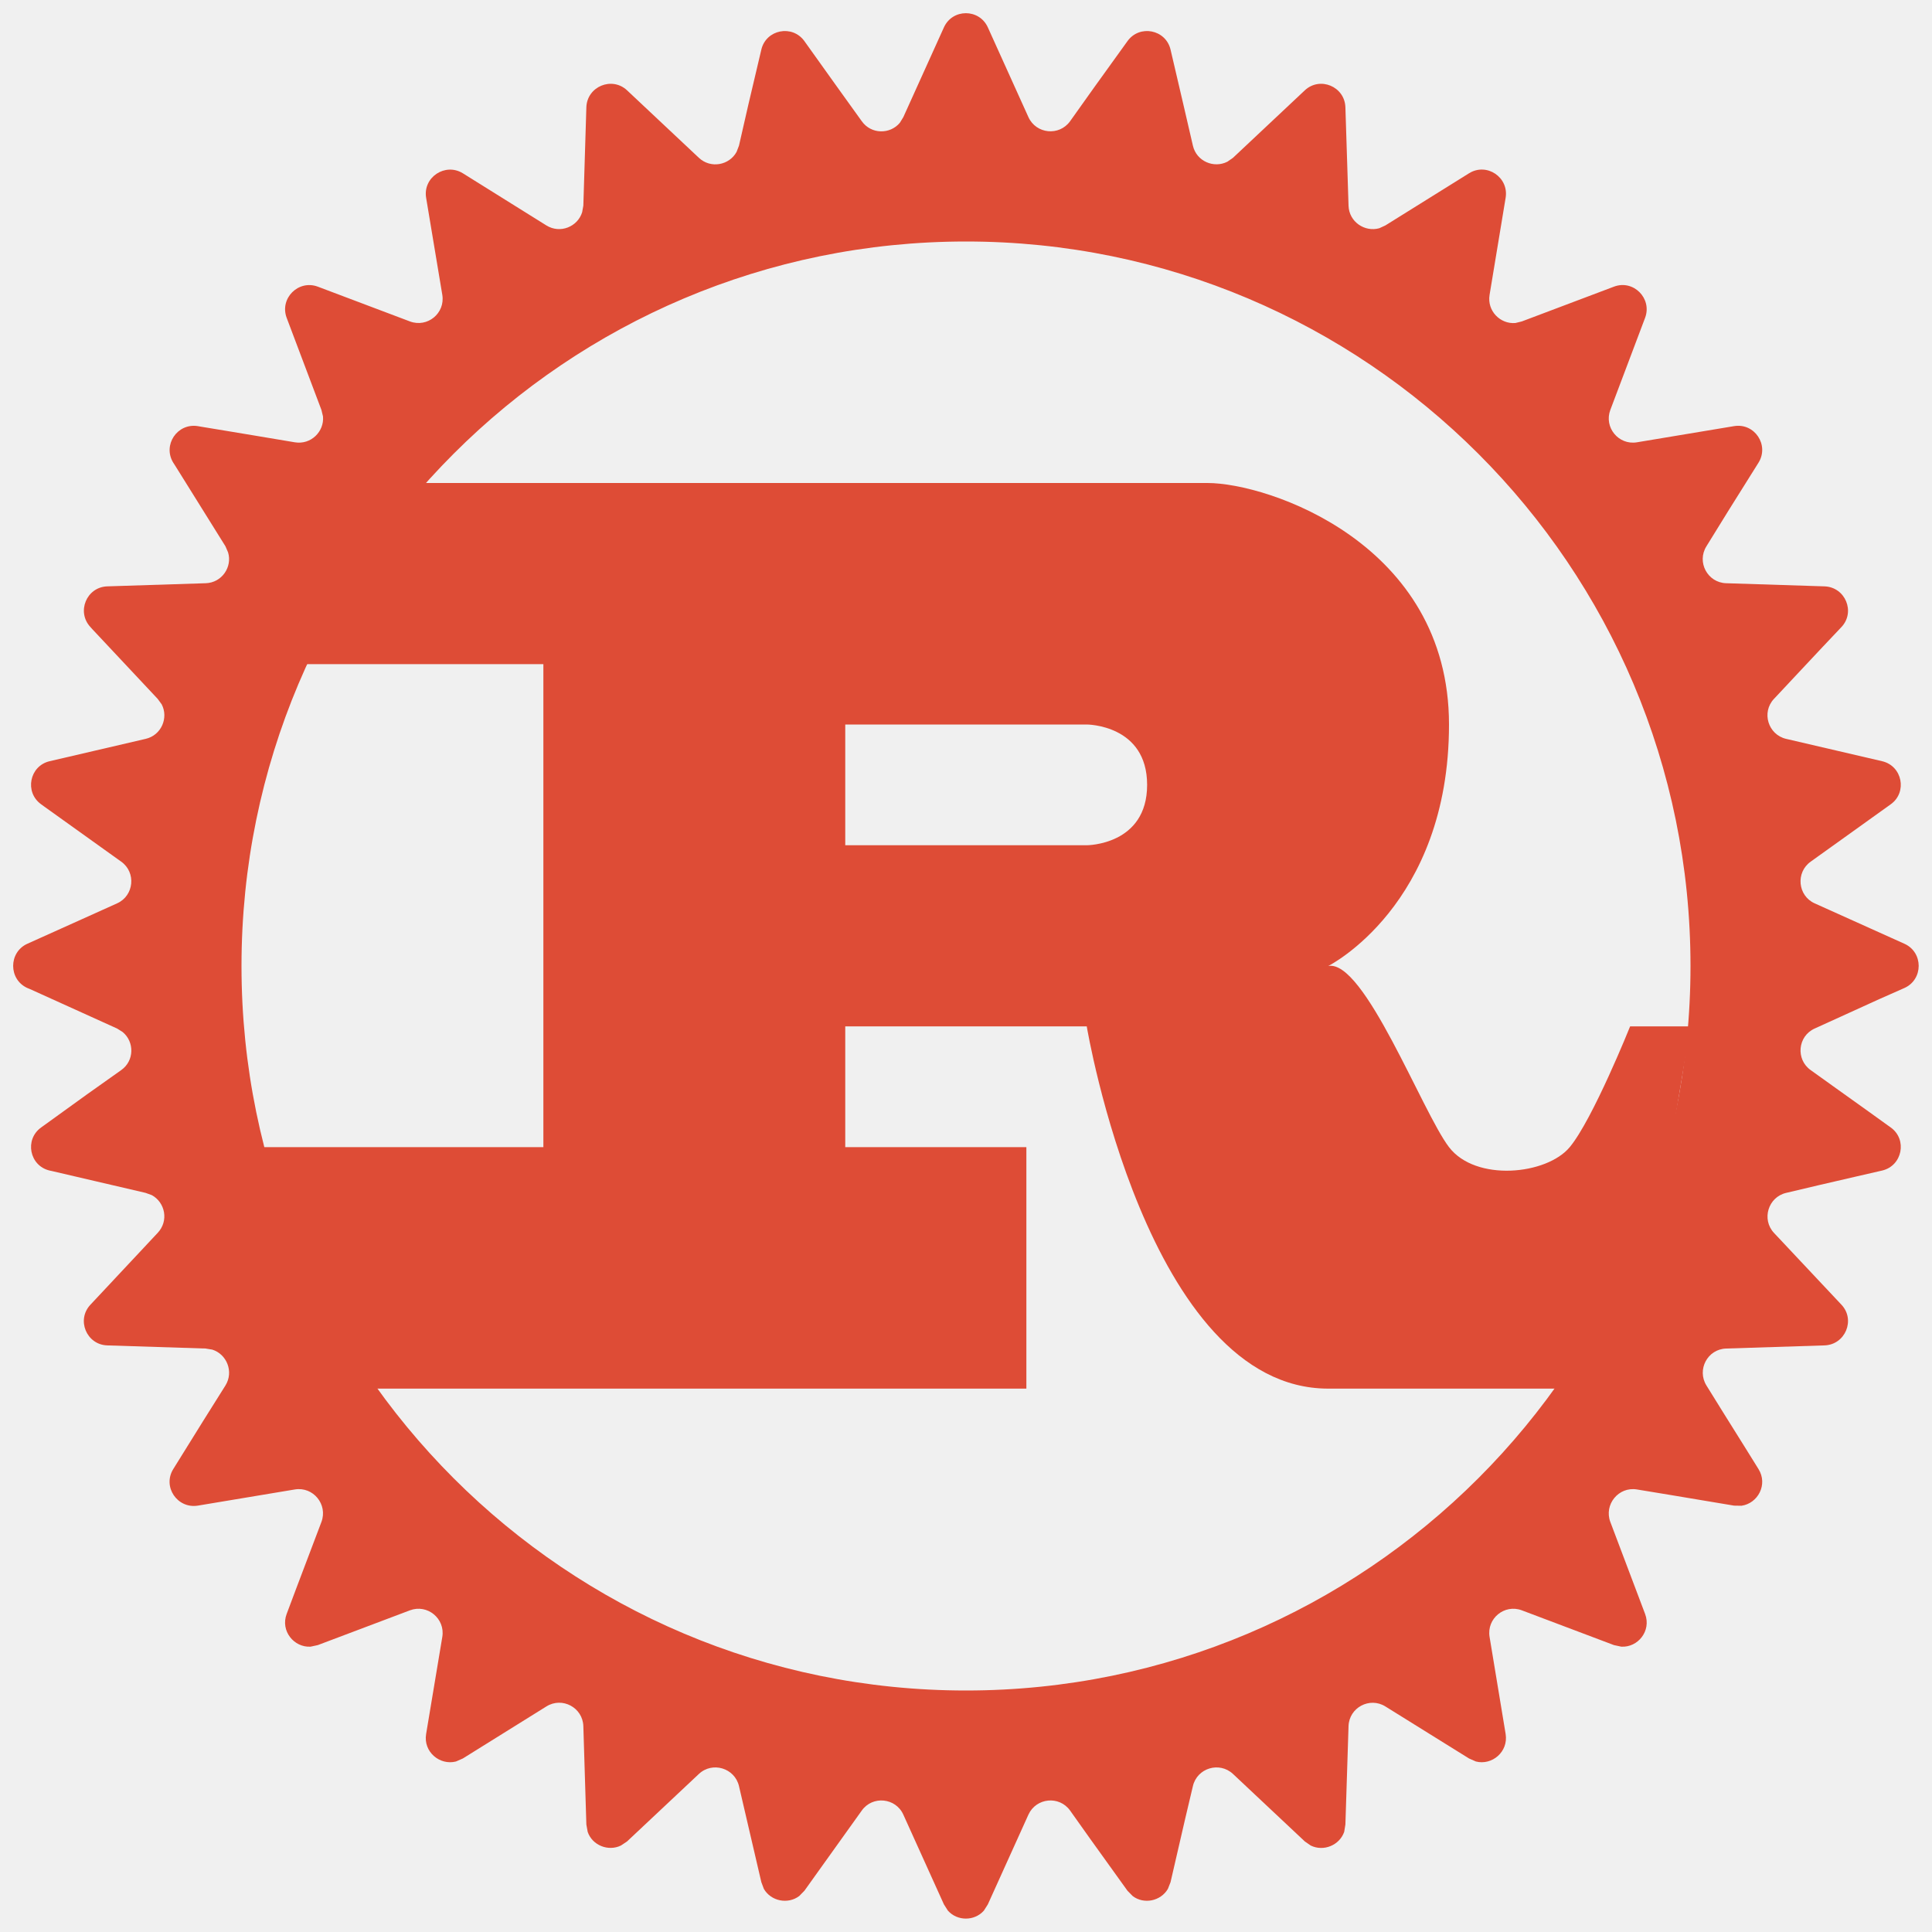
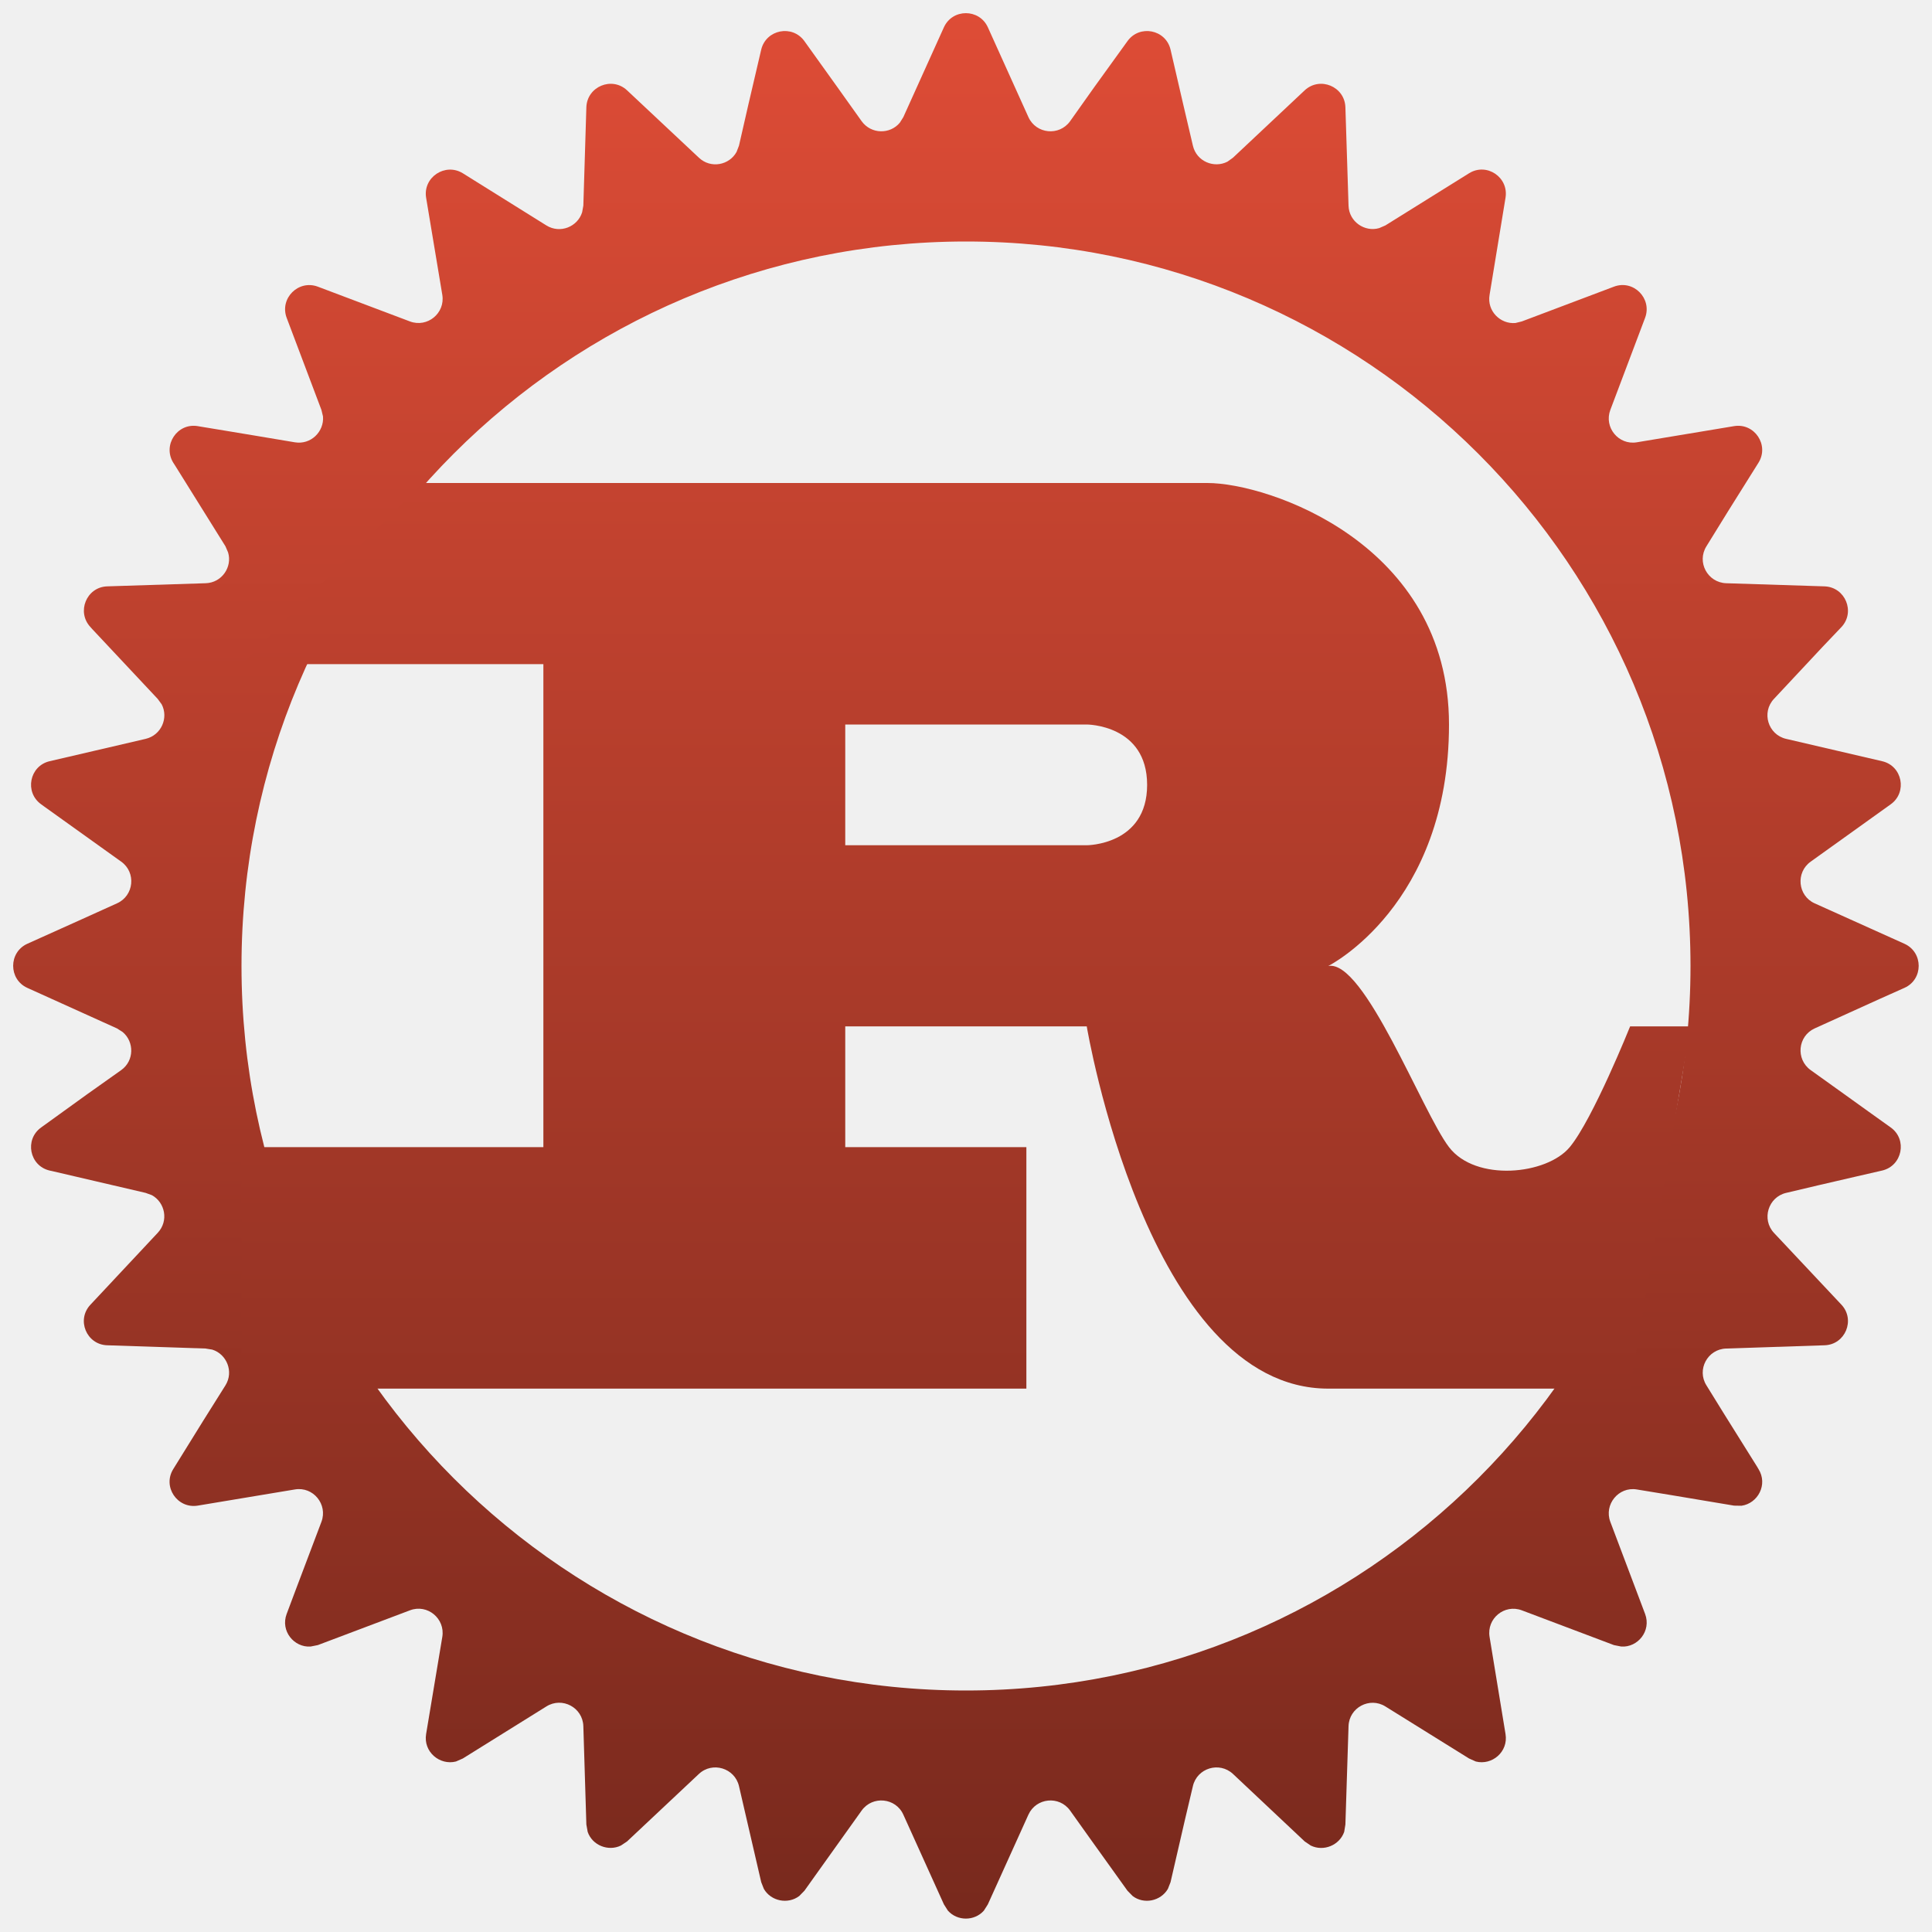
<svg xmlns="http://www.w3.org/2000/svg" width="16" height="16" viewBox="0 0 16 16" fill="none">
  <g clip-path="url(#clip0_7_175)">
-     <path d="M7.817 0.227C7.888 0.07 8.11 0.07 8.181 0.227L8.517 0.97C8.581 1.11 8.772 1.129 8.862 1.004L9.062 0.723L9.337 0.341C9.437 0.201 9.655 0.244 9.694 0.411L9.801 0.869L9.879 1.206C9.909 1.337 10.054 1.396 10.165 1.339L10.211 1.307L10.806 0.748C10.931 0.631 11.136 0.716 11.142 0.888L11.168 1.703C11.172 1.838 11.303 1.924 11.423 1.89L11.473 1.867L12.166 1.435C12.312 1.344 12.497 1.468 12.469 1.638L12.336 2.442C12.314 2.575 12.425 2.686 12.55 2.675L12.603 2.662L13.366 2.374C13.527 2.313 13.684 2.471 13.624 2.632L13.336 3.395C13.282 3.539 13.404 3.688 13.556 3.663L14.361 3.529C14.531 3.501 14.654 3.686 14.563 3.832L14.313 4.231L14.132 4.524C14.05 4.655 14.141 4.825 14.295 4.83L15.11 4.856C15.282 4.862 15.368 5.068 15.25 5.193L15.094 5.358L14.691 5.788C14.586 5.9 14.643 6.084 14.792 6.119L15.587 6.304C15.754 6.343 15.798 6.561 15.658 6.661L14.995 7.136C14.87 7.225 14.888 7.418 15.028 7.481L15.772 7.816C15.929 7.887 15.929 8.111 15.772 8.182L15.564 8.274L15.028 8.518C14.888 8.581 14.87 8.773 14.995 8.862L15.224 9.026L15.473 9.204L15.637 9.322L15.658 9.337C15.798 9.437 15.754 9.655 15.587 9.694L15.365 9.745L15.067 9.814L14.792 9.879C14.643 9.914 14.587 10.098 14.691 10.21L15.25 10.805C15.368 10.93 15.282 11.136 15.11 11.142L14.295 11.168C14.141 11.173 14.051 11.343 14.132 11.474L14.281 11.714L14.443 11.973L14.55 12.145L14.563 12.166C14.643 12.294 14.558 12.451 14.422 12.47L14.361 12.469L13.835 12.381L13.556 12.335C13.404 12.31 13.282 12.46 13.336 12.604L13.624 13.366C13.677 13.507 13.564 13.645 13.427 13.637L13.366 13.624L12.603 13.336C12.459 13.282 12.311 13.404 12.336 13.556L12.469 14.36C12.493 14.509 12.355 14.622 12.223 14.588L12.166 14.563L11.473 14.132C11.343 14.051 11.173 14.141 11.168 14.295L11.142 15.11L11.132 15.171C11.093 15.282 10.961 15.336 10.855 15.284L10.806 15.25L10.211 14.691C10.098 14.586 9.914 14.642 9.879 14.792L9.814 15.067L9.694 15.587L9.672 15.643C9.612 15.745 9.473 15.773 9.38 15.702L9.337 15.658L9.026 15.225L8.862 14.994C8.772 14.869 8.581 14.888 8.517 15.028L8.181 15.771L8.148 15.823C8.07 15.911 7.928 15.911 7.85 15.823L7.817 15.771L7.481 15.028C7.418 14.888 7.226 14.869 7.137 14.994L6.662 15.658L6.619 15.702C6.525 15.773 6.385 15.745 6.326 15.643L6.305 15.587L6.12 14.792C6.085 14.642 5.9 14.586 5.788 14.691L5.193 15.25L5.142 15.284C5.037 15.335 4.905 15.282 4.867 15.171L4.856 15.11L4.831 14.295C4.826 14.141 4.656 14.05 4.525 14.132L3.833 14.563L3.776 14.588C3.643 14.622 3.504 14.509 3.529 14.36L3.663 13.556C3.688 13.404 3.539 13.282 3.395 13.336L2.632 13.624L2.572 13.637C2.435 13.645 2.321 13.507 2.374 13.366L2.454 13.153L2.662 12.604C2.716 12.459 2.594 12.31 2.442 12.335L1.638 12.469C1.468 12.496 1.344 12.312 1.435 12.166L1.683 11.767L1.867 11.474C1.938 11.359 1.877 11.214 1.758 11.177L1.703 11.168L0.888 11.142C0.716 11.136 0.631 10.93 0.749 10.805L1.306 10.21C1.399 10.111 1.368 9.959 1.258 9.898L1.206 9.879L0.434 9.699L0.411 9.694C0.244 9.655 0.201 9.437 0.341 9.337L0.722 9.062L1.004 8.862C1.114 8.784 1.113 8.627 1.016 8.547L0.97 8.518L0.248 8.191L0.226 8.182C0.07 8.111 0.07 7.887 0.226 7.816L0.655 7.623L0.97 7.481C1.11 7.418 1.129 7.225 1.004 7.136L0.36 6.675L0.341 6.661C0.201 6.561 0.244 6.343 0.411 6.304L1.206 6.119C1.337 6.089 1.397 5.944 1.339 5.833L1.306 5.788L0.765 5.211L0.749 5.193C0.632 5.068 0.716 4.862 0.888 4.856L1.703 4.83C1.838 4.826 1.925 4.695 1.889 4.575L1.867 4.524L1.448 3.852L1.435 3.832C1.345 3.686 1.468 3.502 1.638 3.529L1.661 3.533L1.861 3.566L2.102 3.606L2.442 3.663C2.575 3.685 2.686 3.574 2.675 3.449L2.662 3.395L2.374 2.632C2.314 2.471 2.471 2.314 2.632 2.374L3.395 2.662C3.54 2.716 3.688 2.594 3.663 2.442L3.529 1.638C3.501 1.468 3.687 1.345 3.833 1.435L4.525 1.867C4.64 1.938 4.784 1.877 4.821 1.758L4.831 1.703L4.856 0.888C4.862 0.716 5.068 0.631 5.193 0.748L5.788 1.307C5.886 1.399 6.04 1.368 6.1 1.258L6.12 1.206L6.197 0.869L6.305 0.411C6.344 0.244 6.562 0.201 6.662 0.341L6.935 0.723L7.137 1.004C7.215 1.114 7.372 1.113 7.452 1.017L7.481 0.97L7.817 0.227ZM8 2C4.686 2 2 4.686 2 8C2 11.314 4.686 14 8 14C11.313 14 14 11.314 14 8C14 4.686 11.313 2 8 2Z" fill="#DE4C36" />
-     <path fill-rule="evenodd" clip-rule="evenodd" d="M2 11.5H8.5V9.5H7V8.5H9C9 8.5 9.5 11.5 11 11.5H13.5L14 8.5H13.5C13.5 8.5 13.191 9.27 13 9.5C12.809 9.73 12.221 9.789 12 9.5C11.779 9.211 11.298 7.943 11 8C11 8 12 7.5 12 6C12 4.5 10.5 4 10 4H3.5L2 5.5H4.5V9.5H2V11.5ZM7 6V7H9C9 7 9.5 7 9.5 6.5C9.5 6 9 6 9 6L7 6Z" fill="#DE4C36" />
+     <path d="M7.817 0.226C7.888 0.07 8.11 0.07 8.181 0.226L8.517 0.97C8.581 1.11 8.772 1.129 8.862 1.004L9.062 0.722L9.337 0.341C9.437 0.201 9.655 0.244 9.694 0.411L9.8 0.869L9.879 1.206C9.909 1.337 10.054 1.396 10.165 1.339L10.211 1.306L10.805 0.748C10.931 0.631 11.136 0.716 11.142 0.888L11.168 1.703C11.172 1.837 11.303 1.924 11.422 1.889L11.473 1.867L12.166 1.435C12.312 1.344 12.496 1.468 12.468 1.638L12.336 2.442C12.313 2.575 12.425 2.686 12.55 2.675L12.603 2.662L13.366 2.374C13.527 2.313 13.684 2.471 13.624 2.632L13.336 3.395C13.282 3.539 13.404 3.688 13.555 3.663L14.361 3.529C14.53 3.501 14.654 3.686 14.563 3.832L14.313 4.231L14.132 4.524C14.05 4.655 14.141 4.824 14.295 4.83L15.11 4.856C15.282 4.862 15.367 5.068 15.25 5.193L15.093 5.358L14.691 5.788C14.586 5.9 14.642 6.084 14.792 6.119L15.587 6.304C15.754 6.342 15.798 6.561 15.658 6.661L14.995 7.136C14.87 7.225 14.888 7.418 15.028 7.481L15.772 7.816C15.929 7.887 15.929 8.111 15.772 8.181L15.564 8.274L15.028 8.517C14.888 8.581 14.87 8.772 14.995 8.862L15.224 9.026L15.472 9.204L15.637 9.322L15.658 9.337C15.798 9.437 15.754 9.655 15.587 9.694L15.365 9.745L15.067 9.814L14.792 9.879C14.643 9.914 14.587 10.098 14.691 10.21L15.25 10.805C15.367 10.93 15.282 11.136 15.11 11.141L14.295 11.168C14.141 11.173 14.05 11.343 14.132 11.473L14.281 11.714L14.443 11.973L14.55 12.144L14.563 12.166C14.643 12.294 14.558 12.451 14.422 12.47L14.361 12.469L13.835 12.381L13.555 12.335C13.404 12.31 13.282 12.46 13.336 12.603L13.624 13.366C13.677 13.507 13.563 13.645 13.427 13.636L13.366 13.624L12.603 13.336C12.459 13.282 12.311 13.404 12.336 13.556L12.468 14.36C12.493 14.509 12.355 14.622 12.222 14.588L12.166 14.563L11.473 14.132C11.343 14.051 11.173 14.141 11.168 14.295L11.142 15.11L11.132 15.171C11.093 15.282 10.961 15.336 10.855 15.284L10.805 15.25L10.211 14.691C10.098 14.586 9.914 14.642 9.879 14.792L9.814 15.067L9.694 15.587L9.672 15.643C9.612 15.745 9.473 15.773 9.38 15.702L9.337 15.658L9.026 15.224L8.862 14.994C8.772 14.869 8.581 14.888 8.517 15.028L8.181 15.771L8.148 15.823C8.07 15.911 7.928 15.911 7.85 15.823L7.817 15.771L7.481 15.028C7.418 14.888 7.226 14.869 7.136 14.994L6.662 15.658L6.619 15.702C6.525 15.773 6.385 15.745 6.326 15.643L6.304 15.587L6.12 14.792C6.085 14.642 5.9 14.586 5.788 14.691L5.193 15.25L5.142 15.284C5.037 15.335 4.905 15.282 4.867 15.171L4.856 15.11L4.831 14.295C4.826 14.141 4.656 14.05 4.525 14.132L3.833 14.563L3.776 14.588C3.643 14.622 3.504 14.509 3.529 14.36L3.663 13.556C3.688 13.404 3.539 13.281 3.395 13.336L2.632 13.624L2.572 13.636C2.435 13.645 2.321 13.507 2.374 13.366L2.454 13.153L2.662 12.603C2.716 12.459 2.594 12.309 2.442 12.335L1.637 12.469C1.468 12.496 1.344 12.312 1.435 12.166L1.683 11.766L1.867 11.473C1.938 11.359 1.877 11.214 1.758 11.177L1.703 11.168L0.887 11.141C0.716 11.135 0.631 10.93 0.749 10.805L1.306 10.21C1.399 10.111 1.367 9.958 1.258 9.898L1.206 9.879L0.434 9.699L0.411 9.694C0.244 9.655 0.201 9.437 0.341 9.337L0.722 9.062L1.004 8.862C1.113 8.784 1.112 8.627 1.016 8.547L0.969 8.517L0.248 8.191L0.226 8.181C0.07 8.11 0.07 7.887 0.226 7.816L0.655 7.623L0.969 7.481C1.11 7.418 1.129 7.225 1.004 7.136L0.36 6.675L0.341 6.661C0.201 6.561 0.244 6.343 0.411 6.304L1.206 6.119C1.337 6.088 1.397 5.944 1.339 5.833L1.306 5.788L0.765 5.211L0.749 5.193C0.632 5.068 0.716 4.862 0.887 4.856L1.703 4.83C1.838 4.826 1.925 4.695 1.889 4.575L1.867 4.524L1.448 3.852L1.435 3.832C1.345 3.686 1.468 3.501 1.637 3.529L1.661 3.533L1.861 3.566L2.102 3.606L2.442 3.663C2.575 3.685 2.685 3.574 2.675 3.449L2.662 3.395L2.374 2.632C2.314 2.471 2.471 2.314 2.632 2.374L3.395 2.662C3.539 2.716 3.688 2.594 3.663 2.442L3.529 1.638C3.501 1.468 3.687 1.345 3.833 1.435L4.525 1.867C4.64 1.938 4.784 1.877 4.821 1.758L4.831 1.703L4.856 0.888C4.862 0.716 5.068 0.631 5.193 0.748L5.788 1.306C5.886 1.399 6.04 1.368 6.1 1.258L6.12 1.206L6.197 0.869L6.304 0.411C6.344 0.244 6.562 0.201 6.662 0.341L6.935 0.722L7.136 1.004C7.215 1.113 7.372 1.113 7.452 1.016L7.481 0.97L7.817 0.226ZM8 2C4.686 2 2 4.686 2 8C2 11.313 4.686 14 8 14C11.313 14 14 11.313 14 8C14 4.686 11.313 2 8 2Z" fill="url(#paint0_linear_7_175)" />
+     <path fill-rule="evenodd" clip-rule="evenodd" d="M2 11.5H8.5V9.5H7V8.5H9C9 8.5 9.5 11.5 11 11.5H13.5L14 8.5H13.5C13.5 8.5 13.191 9.27 13 9.5C12.809 9.73 12.221 9.789 12 9.5C11.779 9.211 11.298 7.943 11 8C11 8 12 7.5 12 6C12 4.5 10.5 4 10 4H3.5L2 5.5H4.5V9.5H2V11.5ZM7 6V7H9C9 7 9.5 7 9.5 6.5C9.5 6 9 6 9 6L7 6Z" fill="url(#paint1_linear_7_175)" />
  </g>
  <defs>
+     <linearGradient id="paint0_linear_7_175" x1="7.999" y1="0.109" x2="7.999" y2="15.889" gradientUnits="userSpaceOnUse">
+       <stop stop-color="#DE4C36" />
+       <stop offset="1" stop-color="#78291D" />
+     </linearGradient>
+     <linearGradient id="paint1_linear_7_175" x1="8" y1="0" x2="8" y2="16" gradientUnits="userSpaceOnUse">
+       <stop stop-color="#DE4C36" />
+       <stop offset="1" stop-color="#78291D" />
+     </linearGradient>
    <clipPath id="clip0_7_175">
      <rect width="16" height="16" fill="white" />
    </clipPath>
  </defs>
</svg>
